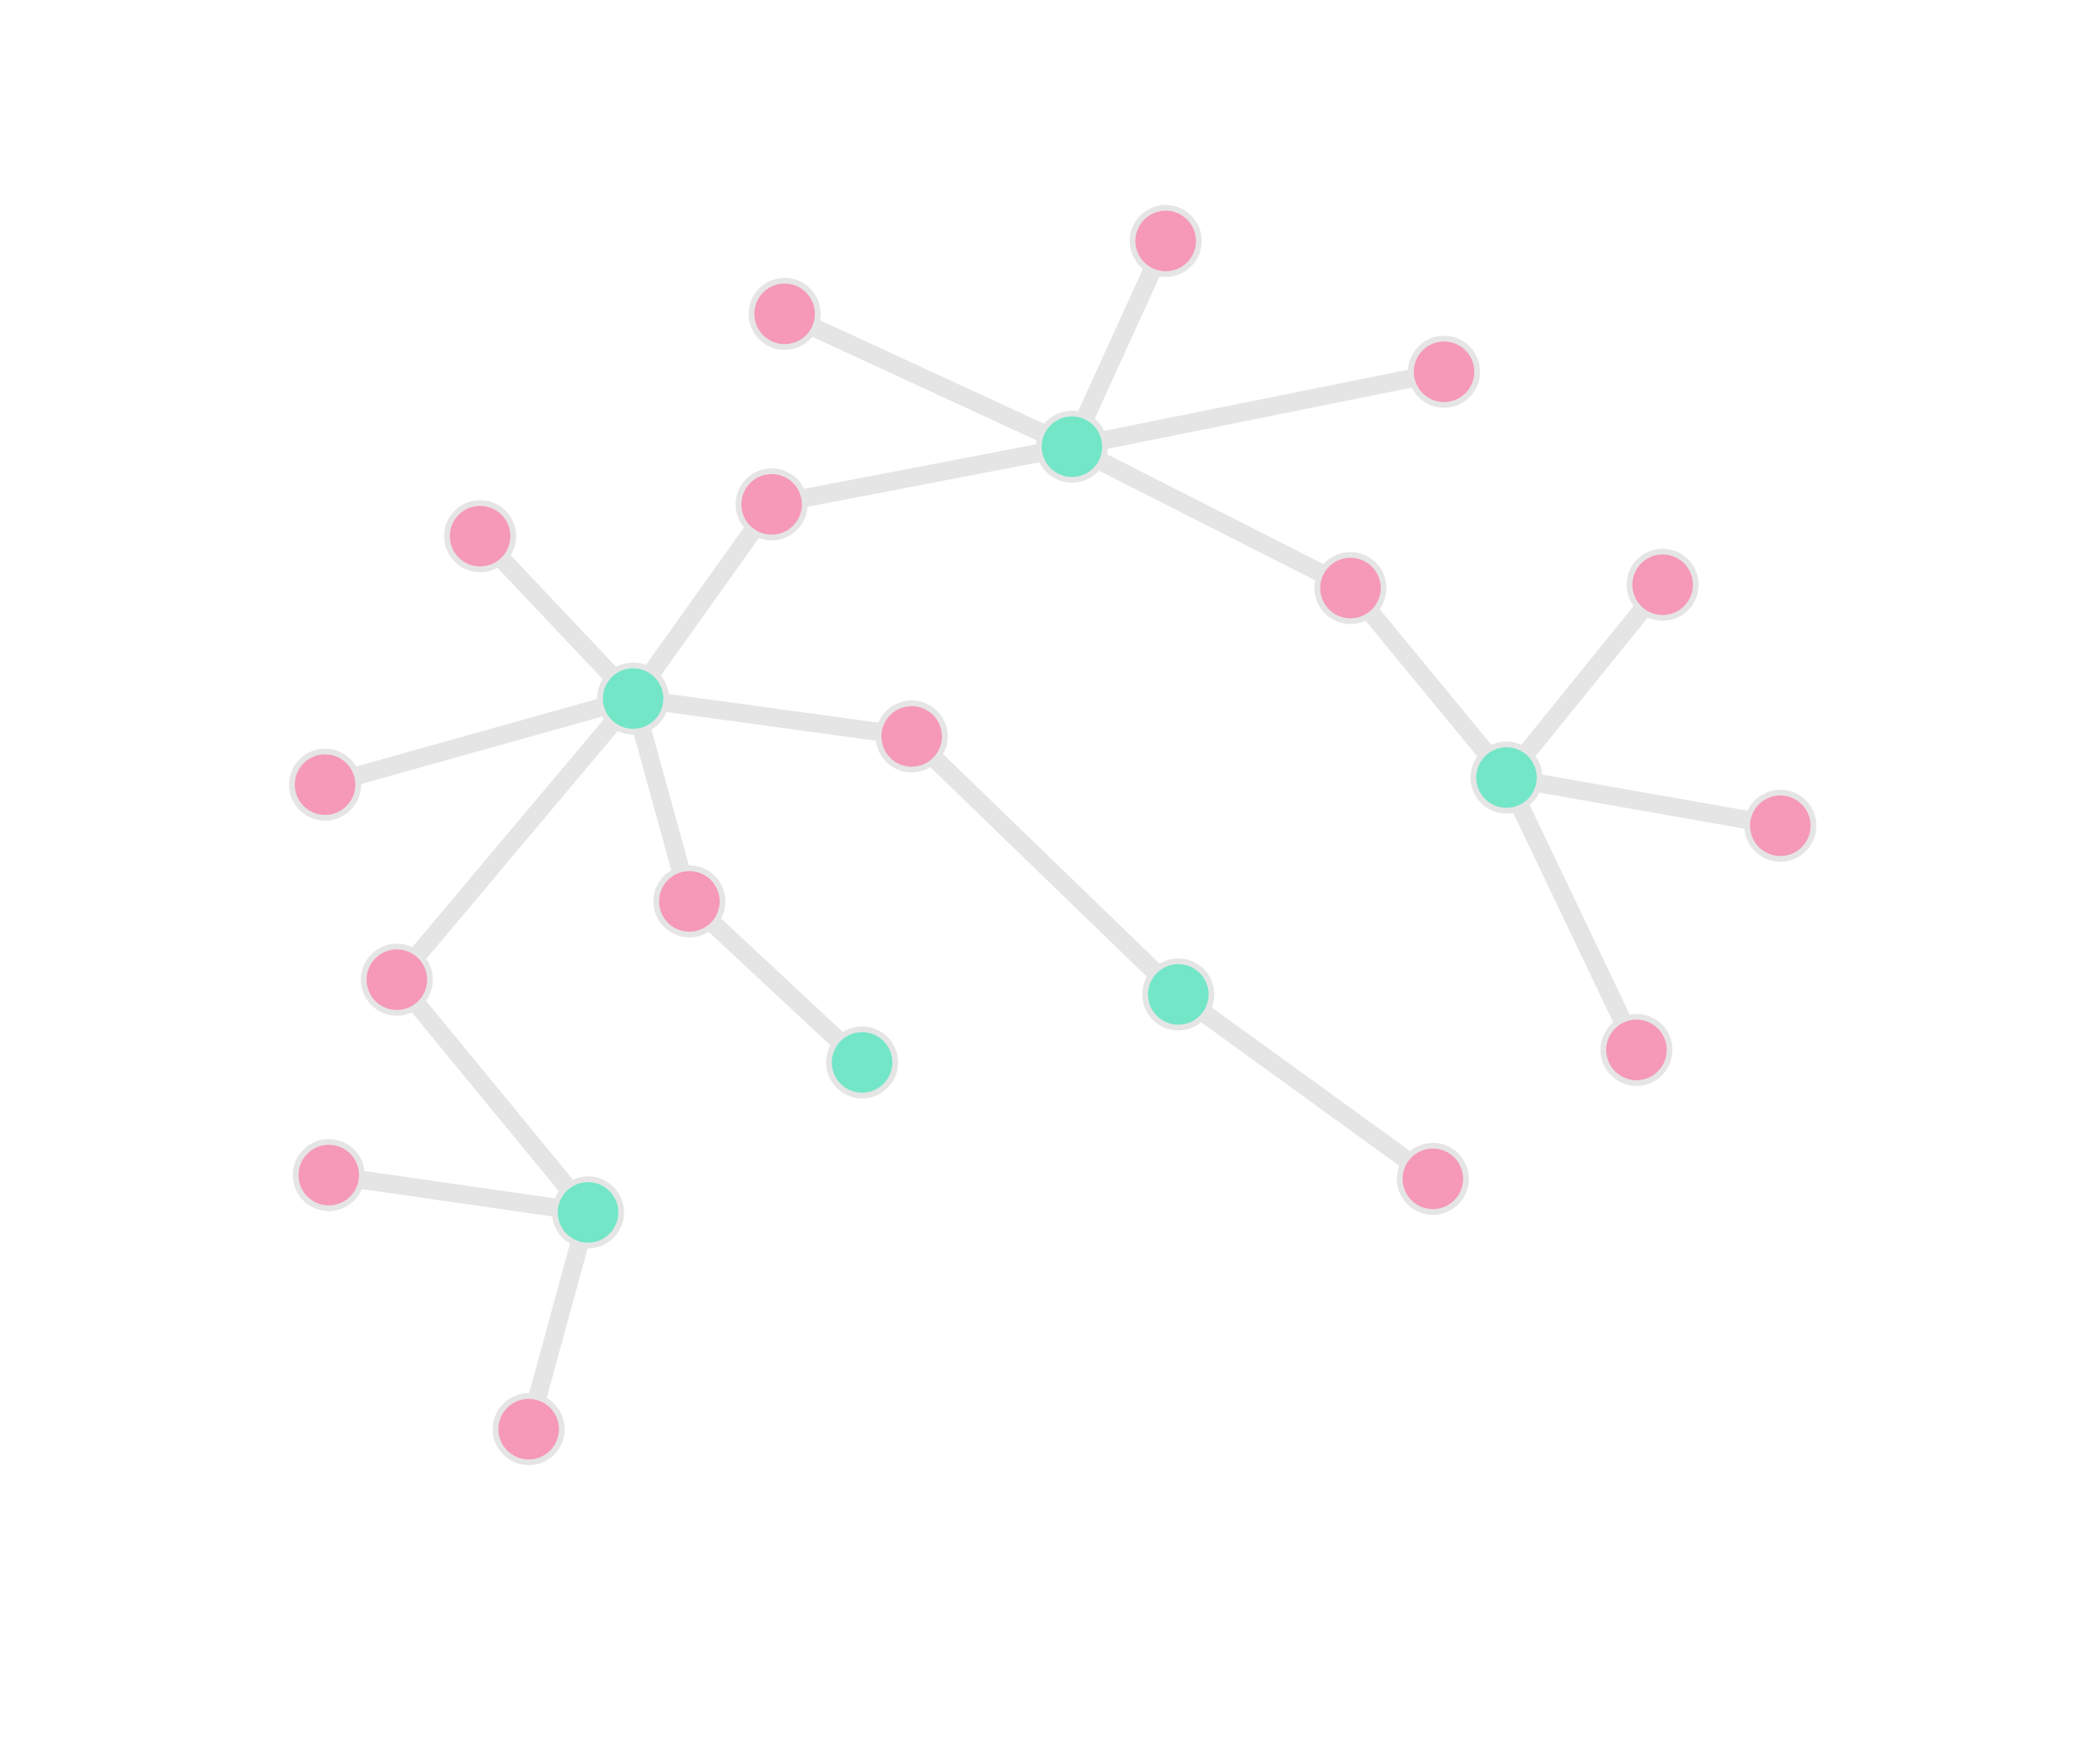
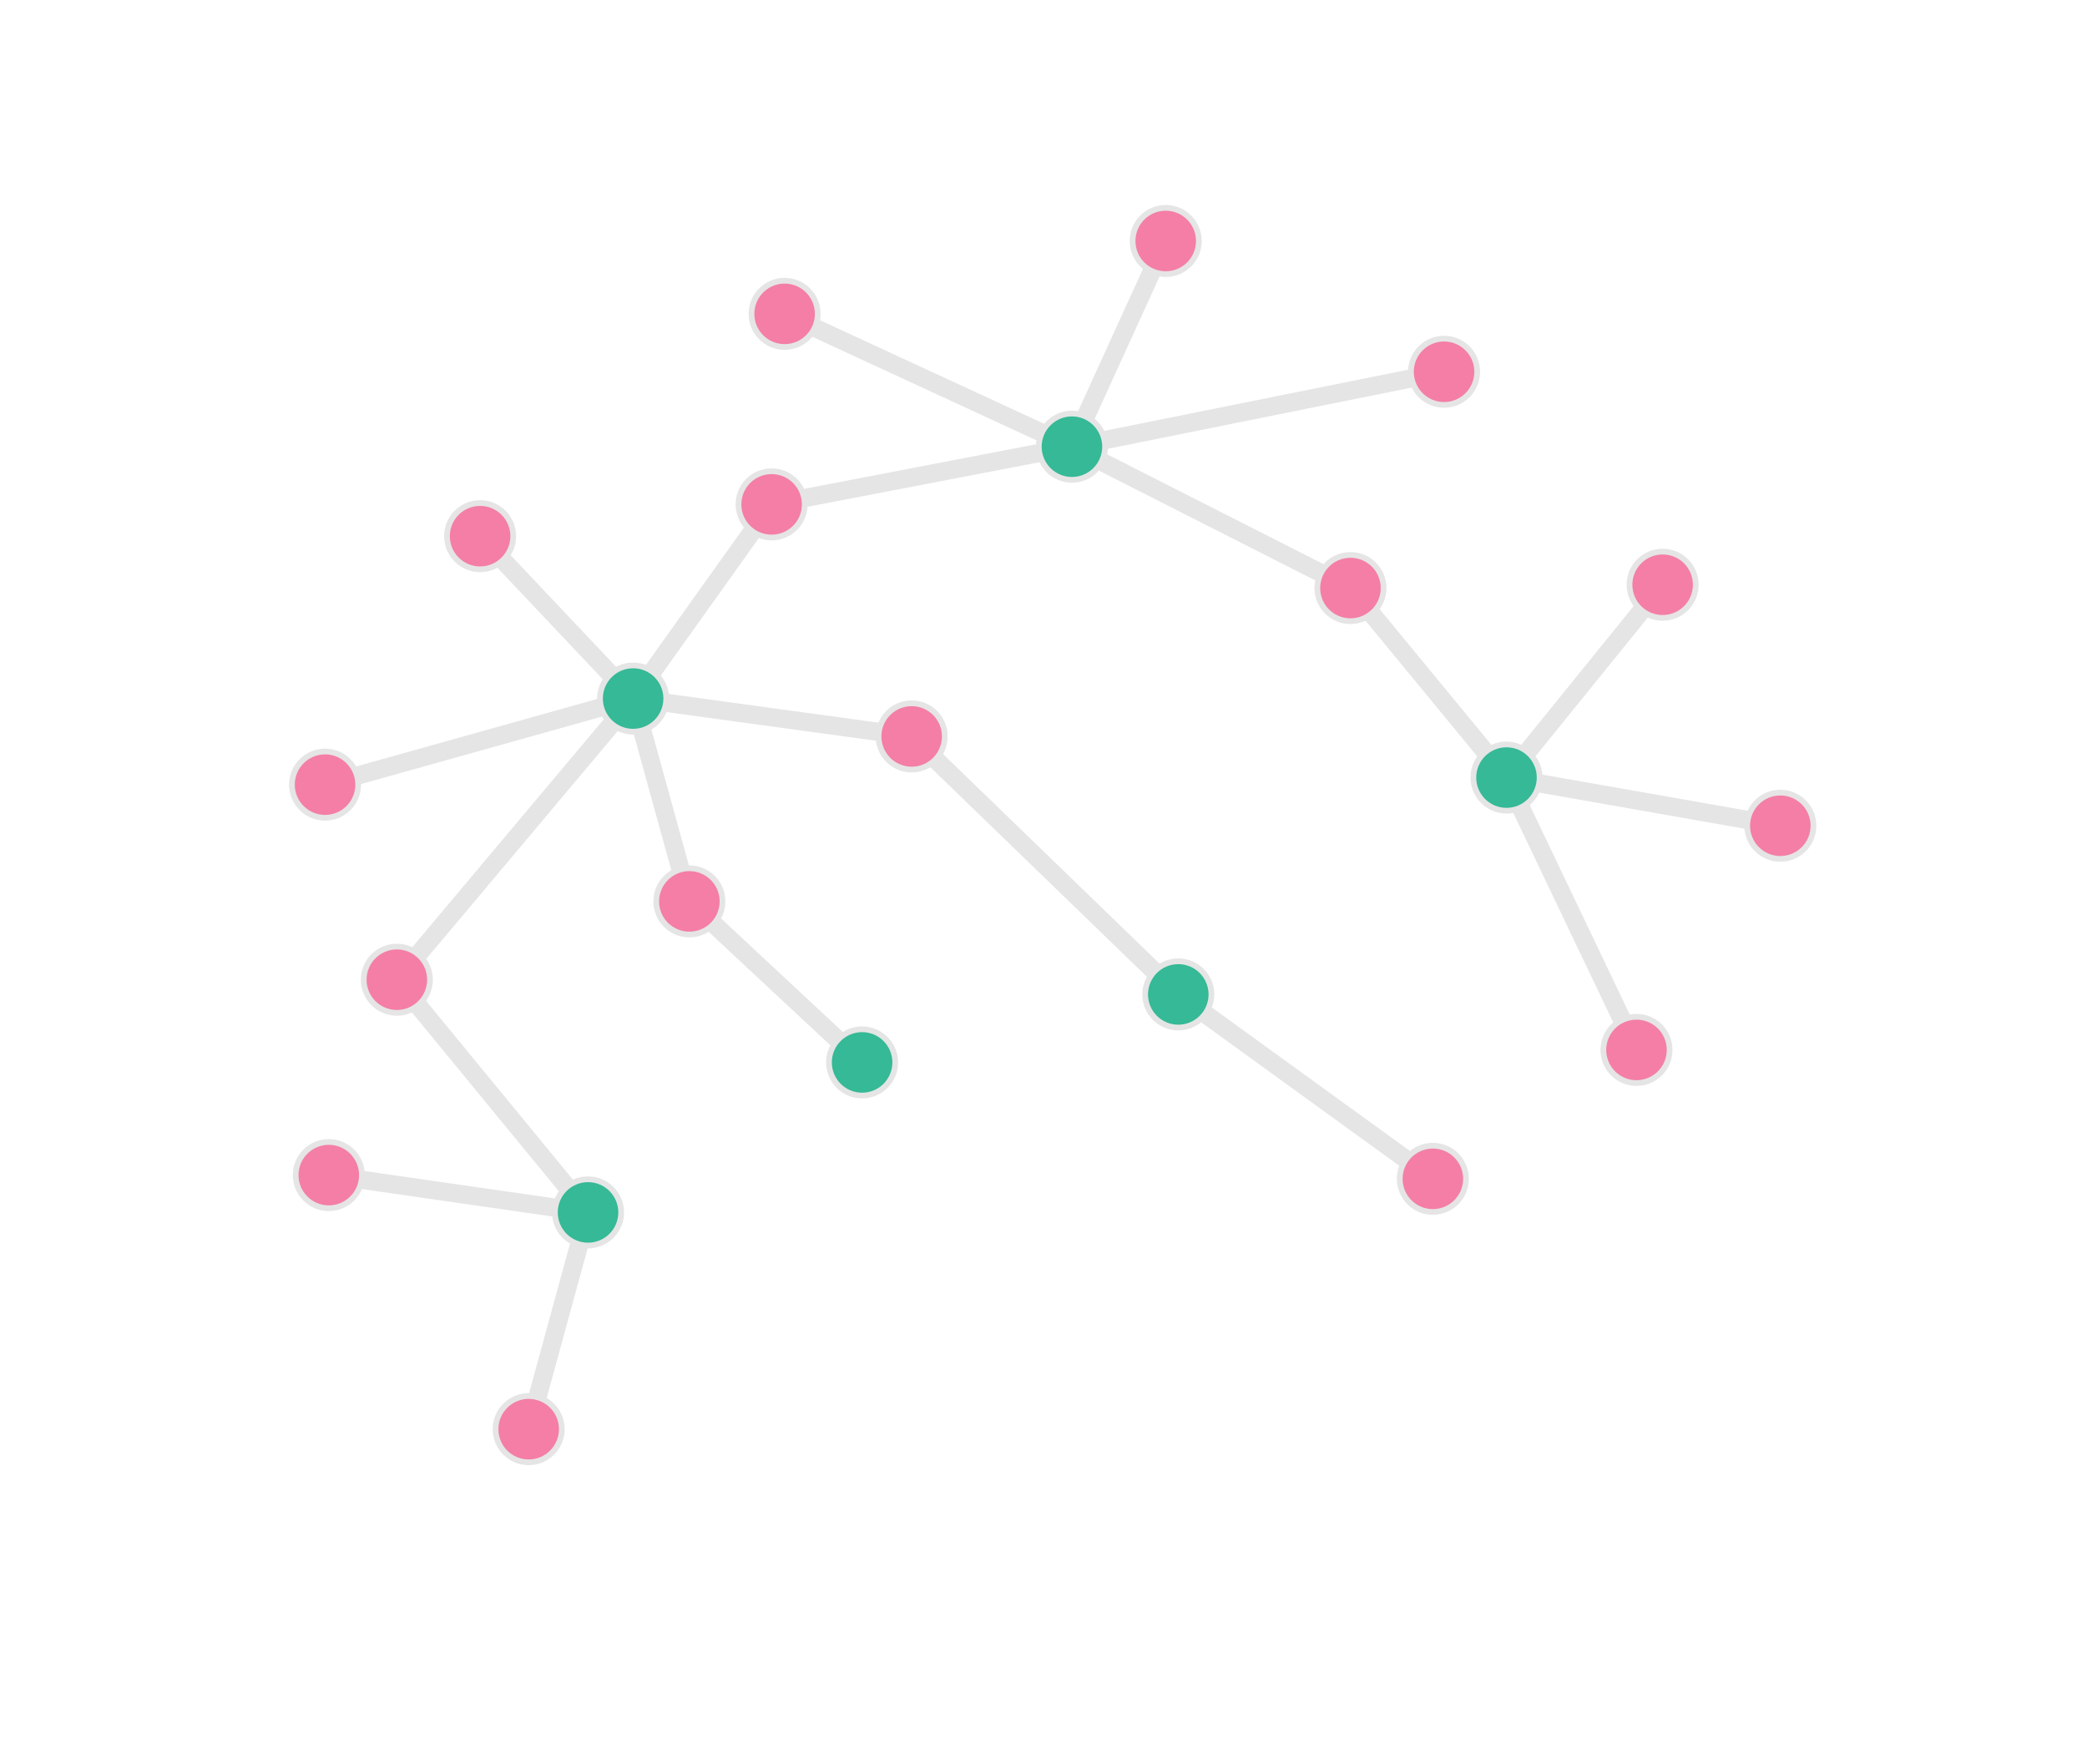
<svg xmlns="http://www.w3.org/2000/svg" width="400mm" height="338mm" version="1.1" id="svg778">
  <defs id="defs704" />
  <g id="g3822" transform="translate(-1105.472,-39.79631)">
    <path style="fill:none;stroke:#e5e5e5;stroke-width:13.228;stroke-linecap:butt;stroke-linejoin:miter;stroke-opacity:1;stroke-dasharray:none" d="M 1340.94,608.167 1564.262,545.639 1453.26,428.183" id="path709" />
    <path style="fill:none;stroke:#e5e5e5;stroke-width:13.228;stroke-linecap:butt;stroke-linejoin:miter;stroke-opacity:1;stroke-dasharray:none" d="M 1564.262,545.639 1664.432,405.156 1881.976,363.365 1672.838,266.742" id="path711" />
    <path style="fill:none;stroke:#e5e5e5;stroke-width:13.228;stroke-linecap:butt;stroke-linejoin:miter;stroke-opacity:1;stroke-dasharray:none" d="m 1949.908,214.367 -67.932,148.998 269.568,-54.27" id="path713" />
    <path style="fill:none;stroke:#e5e5e5;stroke-width:13.228;stroke-linecap:butt;stroke-linejoin:miter;stroke-opacity:1;stroke-dasharray:none" d="M 1881.976,363.365 2083.738,465.764 2196.772,603.043 2309.876,463.368" id="path715" />
    <path style="fill:none;stroke:#e5e5e5;stroke-width:13.228;stroke-linecap:butt;stroke-linejoin:miter;stroke-opacity:1;stroke-dasharray:none" d="m 2395.132,637.939 -198.359,-34.896 94.158,197.287" id="path717" />
    <path style="fill:none;stroke:#e5e5e5;stroke-width:13.228;stroke-linecap:butt;stroke-linejoin:miter;stroke-opacity:1;stroke-dasharray:none" d="M 2143.425,893.705 1958.987,760.119 1765.882,573.238 l -201.62,-27.599 40.587,147.095 125.123,116.642" id="path719" />
    <path style="fill:none;stroke:#e5e5e5;stroke-width:13.228;stroke-linecap:butt;stroke-linejoin:miter;stroke-opacity:1;stroke-dasharray:none" d="m 1564.096,545.807 -171.152,203.658 138.493,168.561 -187.791,-27.027" id="path721" />
    <path style="fill:none;stroke:#e5e5e5;stroke-width:13.228;stroke-linecap:butt;stroke-linejoin:miter;stroke-opacity:1;stroke-dasharray:none" d="m 1531.438,918.026 -42.992,157.016" id="path723" />
-     <circle style="fill:#f698b8;fill-opacity:1;stroke:#e5e5e5;stroke-width:4.157;stroke-linecap:butt;stroke-linejoin:round;stroke-miterlimit:10;stroke-dasharray:none;stroke-opacity:1" id="path395-5-3-3-35-2-28-0-6" cx="1392.944" cy="749.465" r="24.005" />
-     <circle style="fill:#f698b8;fill-opacity:1;stroke:#e5e5e5;stroke-width:4.157;stroke-linecap:butt;stroke-linejoin:round;stroke-miterlimit:10;stroke-dasharray:none;stroke-opacity:1" id="path395-5-3-3-35-2-28-0-2" cx="1604.849" cy="692.734" r="24.005" />
-     <circle style="fill:#f698b8;fill-opacity:1;stroke:#e5e5e5;stroke-width:4.157;stroke-linecap:butt;stroke-linejoin:round;stroke-miterlimit:10;stroke-dasharray:none;stroke-opacity:1" id="path395-5-3-3-35-2-28-0-9" cx="1765.882" cy="573.238" r="24.005" />
-     <circle style="fill:#f698b8;fill-opacity:1;stroke:#e5e5e5;stroke-width:4.157;stroke-linecap:butt;stroke-linejoin:round;stroke-miterlimit:10;stroke-dasharray:none;stroke-opacity:1" id="path395-5-3-3-35-2-28-0-1" cx="1664.432" cy="405.156" r="24.005" />
-     <circle style="fill:#f698b8;fill-opacity:1;stroke:#e5e5e5;stroke-width:4.157;stroke-linecap:butt;stroke-linejoin:round;stroke-miterlimit:10;stroke-dasharray:none;stroke-opacity:1" id="path395-5-3-3-35-2-28-0-27" cx="2083.738" cy="465.764" r="24.005" />
-     <circle style="fill:#73e6c8;fill-opacity:1;stroke:#e5e5e5;stroke-width:4.157;stroke-linecap:butt;stroke-linejoin:round;stroke-miterlimit:10;stroke-dasharray:none;stroke-opacity:1" id="path395-5-3-3-35-2-0-7" cx="1564.096" cy="545.807" r="24.005" />
-     <circle style="fill:#73e6c8;fill-opacity:1;stroke:#e5e5e5;stroke-width:4.157;stroke-linecap:butt;stroke-linejoin:round;stroke-miterlimit:10;stroke-dasharray:none;stroke-opacity:1" id="path395-5-3-3-35-2-0-7-3" cx="1531.438" cy="918.026" r="24.005" />
-     <circle style="fill:#73e6c8;fill-opacity:1;stroke:#e5e5e5;stroke-width:4.157;stroke-linecap:butt;stroke-linejoin:round;stroke-miterlimit:10;stroke-dasharray:none;stroke-opacity:1" id="path395-5-3-3-35-2-0-7-6" cx="1729.972" cy="809.376" r="24.005" />
-     <circle style="fill:#73e6c8;fill-opacity:1;stroke:#e5e5e5;stroke-width:4.157;stroke-linecap:butt;stroke-linejoin:round;stroke-miterlimit:10;stroke-dasharray:none;stroke-opacity:1" id="path395-5-3-3-35-2-0-7-7" cx="1959.011" cy="760.12" r="24.005" />
-     <circle style="fill:#73e6c8;fill-opacity:1;stroke:#e5e5e5;stroke-width:4.157;stroke-linecap:butt;stroke-linejoin:round;stroke-miterlimit:10;stroke-dasharray:none;stroke-opacity:1" id="path395-5-3-3-35-2-0-7-5" cx="1881.976" cy="363.365" r="24.005" />
-     <circle style="fill:#73e6c8;fill-opacity:1;stroke:#e5e5e5;stroke-width:4.157;stroke-linecap:butt;stroke-linejoin:round;stroke-miterlimit:10;stroke-dasharray:none;stroke-opacity:1" id="path395-5-3-3-35-2-0-7-35" cx="2196.772" cy="603.043" r="24.005" />
-     <circle style="fill:#f698b8;fill-opacity:1;stroke:#e5e5e5;stroke-width:4.157;stroke-linecap:butt;stroke-linejoin:round;stroke-miterlimit:10;stroke-dasharray:none;stroke-opacity:1" id="path395-5-3-3-35-2-28-0" cx="1453.26" cy="428.183" r="24.005" />
-     <circle style="fill:#f698b8;fill-opacity:1;stroke:#e5e5e5;stroke-width:4.157;stroke-linecap:butt;stroke-linejoin:round;stroke-miterlimit:10;stroke-dasharray:none;stroke-opacity:1" id="path395-5-3-3-35-2-28-0-0" cx="1340.94" cy="608.167" r="24.005" />
-     <circle style="fill:#f698b8;fill-opacity:1;stroke:#e5e5e5;stroke-width:4.157;stroke-linecap:butt;stroke-linejoin:round;stroke-miterlimit:10;stroke-dasharray:none;stroke-opacity:1" id="path395-5-3-3-35-2-28-0-93" cx="1343.646" cy="890.999" r="24.005" />
-     <circle style="fill:#f698b8;fill-opacity:1;stroke:#e5e5e5;stroke-width:4.157;stroke-linecap:butt;stroke-linejoin:round;stroke-miterlimit:10;stroke-dasharray:none;stroke-opacity:1" id="path395-5-3-3-35-2-28-0-60" cx="1488.445" cy="1075.043" r="24.005" />
-     <circle style="fill:#f698b8;fill-opacity:1;stroke:#e5e5e5;stroke-width:4.157;stroke-linecap:butt;stroke-linejoin:round;stroke-miterlimit:10;stroke-dasharray:none;stroke-opacity:1" id="path395-5-3-3-35-2-28-0-62" cx="2143.425" cy="893.705" r="24.005" />
-     <circle style="fill:#f698b8;fill-opacity:1;stroke:#e5e5e5;stroke-width:4.157;stroke-linecap:butt;stroke-linejoin:round;stroke-miterlimit:10;stroke-dasharray:none;stroke-opacity:1" id="path395-5-3-3-35-2-28-0-61" cx="1673.842" cy="267.144" r="24.005" />
-     <circle style="fill:#f698b8;fill-opacity:1;stroke:#e5e5e5;stroke-width:4.157;stroke-linecap:butt;stroke-linejoin:round;stroke-miterlimit:10;stroke-dasharray:none;stroke-opacity:1" id="path395-5-3-3-35-2-28-0-8" cx="1949.908" cy="214.367" r="24.005" />
-     <circle style="fill:#f698b8;fill-opacity:1;stroke:#e5e5e5;stroke-width:4.157;stroke-linecap:butt;stroke-linejoin:round;stroke-miterlimit:10;stroke-dasharray:none;stroke-opacity:1" id="path395-5-3-3-35-2-28-0-7" cx="2151.544" cy="309.096" r="24.005" />
-     <circle style="fill:#f698b8;fill-opacity:1;stroke:#e5e5e5;stroke-width:4.157;stroke-linecap:butt;stroke-linejoin:round;stroke-miterlimit:10;stroke-dasharray:none;stroke-opacity:1" id="path395-5-3-3-35-2-28-0-92" cx="2309.876" cy="463.368" r="24.005" />
-     <circle style="fill:#f698b8;fill-opacity:1;stroke:#e5e5e5;stroke-width:4.157;stroke-linecap:butt;stroke-linejoin:round;stroke-miterlimit:10;stroke-dasharray:none;stroke-opacity:1" id="path395-5-3-3-35-2-28-0-02" cx="2395.132" cy="637.939" r="24.005" />
-     <circle style="fill:#f698b8;fill-opacity:1;stroke:#e5e5e5;stroke-width:4.157;stroke-linecap:butt;stroke-linejoin:round;stroke-miterlimit:10;stroke-dasharray:none;stroke-opacity:1" id="path395-5-3-3-35-2-28-0-3" cx="2290.93" cy="800.33" r="24.005" />
+     <circle style="fill:#f47ea6;fill-opacity:1;stroke:#e5e5e5;stroke-width:4.157;stroke-linecap:butt;stroke-linejoin:round;stroke-miterlimit:10;stroke-dasharray:none;stroke-opacity:1" id="path395-5-3-3-35-2-28-0-6" cx="1392.944" cy="749.465" r="24.005" />
+     <circle style="fill:#f47ea6;fill-opacity:1;stroke:#e5e5e5;stroke-width:4.157;stroke-linecap:butt;stroke-linejoin:round;stroke-miterlimit:10;stroke-dasharray:none;stroke-opacity:1" id="path395-5-3-3-35-2-28-0-2" cx="1604.849" cy="692.734" r="24.005" />
+     <circle style="fill:#f47ea6;fill-opacity:1;stroke:#e5e5e5;stroke-width:4.157;stroke-linecap:butt;stroke-linejoin:round;stroke-miterlimit:10;stroke-dasharray:none;stroke-opacity:1" id="path395-5-3-3-35-2-28-0-9" cx="1765.882" cy="573.238" r="24.005" />
+     <circle style="fill:#f47ea6;fill-opacity:1;stroke:#e5e5e5;stroke-width:4.157;stroke-linecap:butt;stroke-linejoin:round;stroke-miterlimit:10;stroke-dasharray:none;stroke-opacity:1" id="path395-5-3-3-35-2-28-0-1" cx="1664.432" cy="405.156" r="24.005" />
+     <circle style="fill:#f47ea6;fill-opacity:1;stroke:#e5e5e5;stroke-width:4.157;stroke-linecap:butt;stroke-linejoin:round;stroke-miterlimit:10;stroke-dasharray:none;stroke-opacity:1" id="path395-5-3-3-35-2-28-0-27" cx="2083.738" cy="465.764" r="24.005" />
+     <circle style="fill:#35b996;fill-opacity:1;stroke:#e5e5e5;stroke-width:4.157;stroke-linecap:butt;stroke-linejoin:round;stroke-miterlimit:10;stroke-dasharray:none;stroke-opacity:1" id="path395-5-3-3-35-2-0-7" cx="1564.096" cy="545.807" r="24.005" />
+     <circle style="fill:#35b996;fill-opacity:1;stroke:#e5e5e5;stroke-width:4.157;stroke-linecap:butt;stroke-linejoin:round;stroke-miterlimit:10;stroke-dasharray:none;stroke-opacity:1" id="path395-5-3-3-35-2-0-7-3" cx="1531.438" cy="918.026" r="24.005" />
+     <circle style="fill:#35b996;fill-opacity:1;stroke:#e5e5e5;stroke-width:4.157;stroke-linecap:butt;stroke-linejoin:round;stroke-miterlimit:10;stroke-dasharray:none;stroke-opacity:1" id="path395-5-3-3-35-2-0-7-6" cx="1729.972" cy="809.376" r="24.005" />
+     <circle style="fill:#35b996;fill-opacity:1;stroke:#e5e5e5;stroke-width:4.157;stroke-linecap:butt;stroke-linejoin:round;stroke-miterlimit:10;stroke-dasharray:none;stroke-opacity:1" id="path395-5-3-3-35-2-0-7-7" cx="1959.011" cy="760.12" r="24.005" />
+     <circle style="fill:#35b996;fill-opacity:1;stroke:#e5e5e5;stroke-width:4.157;stroke-linecap:butt;stroke-linejoin:round;stroke-miterlimit:10;stroke-dasharray:none;stroke-opacity:1" id="path395-5-3-3-35-2-0-7-5" cx="1881.976" cy="363.365" r="24.005" />
+     <circle style="fill:#35b996;fill-opacity:1;stroke:#e5e5e5;stroke-width:4.157;stroke-linecap:butt;stroke-linejoin:round;stroke-miterlimit:10;stroke-dasharray:none;stroke-opacity:1" id="path395-5-3-3-35-2-0-7-35" cx="2196.772" cy="603.043" r="24.005" />
+     <circle style="fill:#f47ea6;fill-opacity:1;stroke:#e5e5e5;stroke-width:4.157;stroke-linecap:butt;stroke-linejoin:round;stroke-miterlimit:10;stroke-dasharray:none;stroke-opacity:1" id="path395-5-3-3-35-2-28-0" cx="1453.26" cy="428.183" r="24.005" />
+     <circle style="fill:#f47ea6;fill-opacity:1;stroke:#e5e5e5;stroke-width:4.157;stroke-linecap:butt;stroke-linejoin:round;stroke-miterlimit:10;stroke-dasharray:none;stroke-opacity:1" id="path395-5-3-3-35-2-28-0-0" cx="1340.94" cy="608.167" r="24.005" />
+     <circle style="fill:#f47ea6;fill-opacity:1;stroke:#e5e5e5;stroke-width:4.157;stroke-linecap:butt;stroke-linejoin:round;stroke-miterlimit:10;stroke-dasharray:none;stroke-opacity:1" id="path395-5-3-3-35-2-28-0-93" cx="1343.646" cy="890.999" r="24.005" />
+     <circle style="fill:#f47ea6;fill-opacity:1;stroke:#e5e5e5;stroke-width:4.157;stroke-linecap:butt;stroke-linejoin:round;stroke-miterlimit:10;stroke-dasharray:none;stroke-opacity:1" id="path395-5-3-3-35-2-28-0-60" cx="1488.445" cy="1075.043" r="24.005" />
+     <circle style="fill:#f47ea6;fill-opacity:1;stroke:#e5e5e5;stroke-width:4.157;stroke-linecap:butt;stroke-linejoin:round;stroke-miterlimit:10;stroke-dasharray:none;stroke-opacity:1" id="path395-5-3-3-35-2-28-0-62" cx="2143.425" cy="893.705" r="24.005" />
+     <circle style="fill:#f47ea6;fill-opacity:1;stroke:#e5e5e5;stroke-width:4.157;stroke-linecap:butt;stroke-linejoin:round;stroke-miterlimit:10;stroke-dasharray:none;stroke-opacity:1" id="path395-5-3-3-35-2-28-0-61" cx="1673.842" cy="267.144" r="24.005" />
+     <circle style="fill:#f47ea6;fill-opacity:1;stroke:#e5e5e5;stroke-width:4.157;stroke-linecap:butt;stroke-linejoin:round;stroke-miterlimit:10;stroke-dasharray:none;stroke-opacity:1" id="path395-5-3-3-35-2-28-0-8" cx="1949.908" cy="214.367" r="24.005" />
+     <circle style="fill:#f47ea6;fill-opacity:1;stroke:#e5e5e5;stroke-width:4.157;stroke-linecap:butt;stroke-linejoin:round;stroke-miterlimit:10;stroke-dasharray:none;stroke-opacity:1" id="path395-5-3-3-35-2-28-0-7" cx="2151.544" cy="309.096" r="24.005" />
+     <circle style="fill:#f47ea6;fill-opacity:1;stroke:#e5e5e5;stroke-width:4.157;stroke-linecap:butt;stroke-linejoin:round;stroke-miterlimit:10;stroke-dasharray:none;stroke-opacity:1" id="path395-5-3-3-35-2-28-0-92" cx="2309.876" cy="463.368" r="24.005" />
+     <circle style="fill:#f47ea6;fill-opacity:1;stroke:#e5e5e5;stroke-width:4.157;stroke-linecap:butt;stroke-linejoin:round;stroke-miterlimit:10;stroke-dasharray:none;stroke-opacity:1" id="path395-5-3-3-35-2-28-0-02" cx="2395.132" cy="637.939" r="24.005" />
+     <circle style="fill:#f47ea6;fill-opacity:1;stroke:#e5e5e5;stroke-width:4.157;stroke-linecap:butt;stroke-linejoin:round;stroke-miterlimit:10;stroke-dasharray:none;stroke-opacity:1" id="path395-5-3-3-35-2-28-0-3" cx="2290.93" cy="800.33" r="24.005" />
  </g>
</svg>
